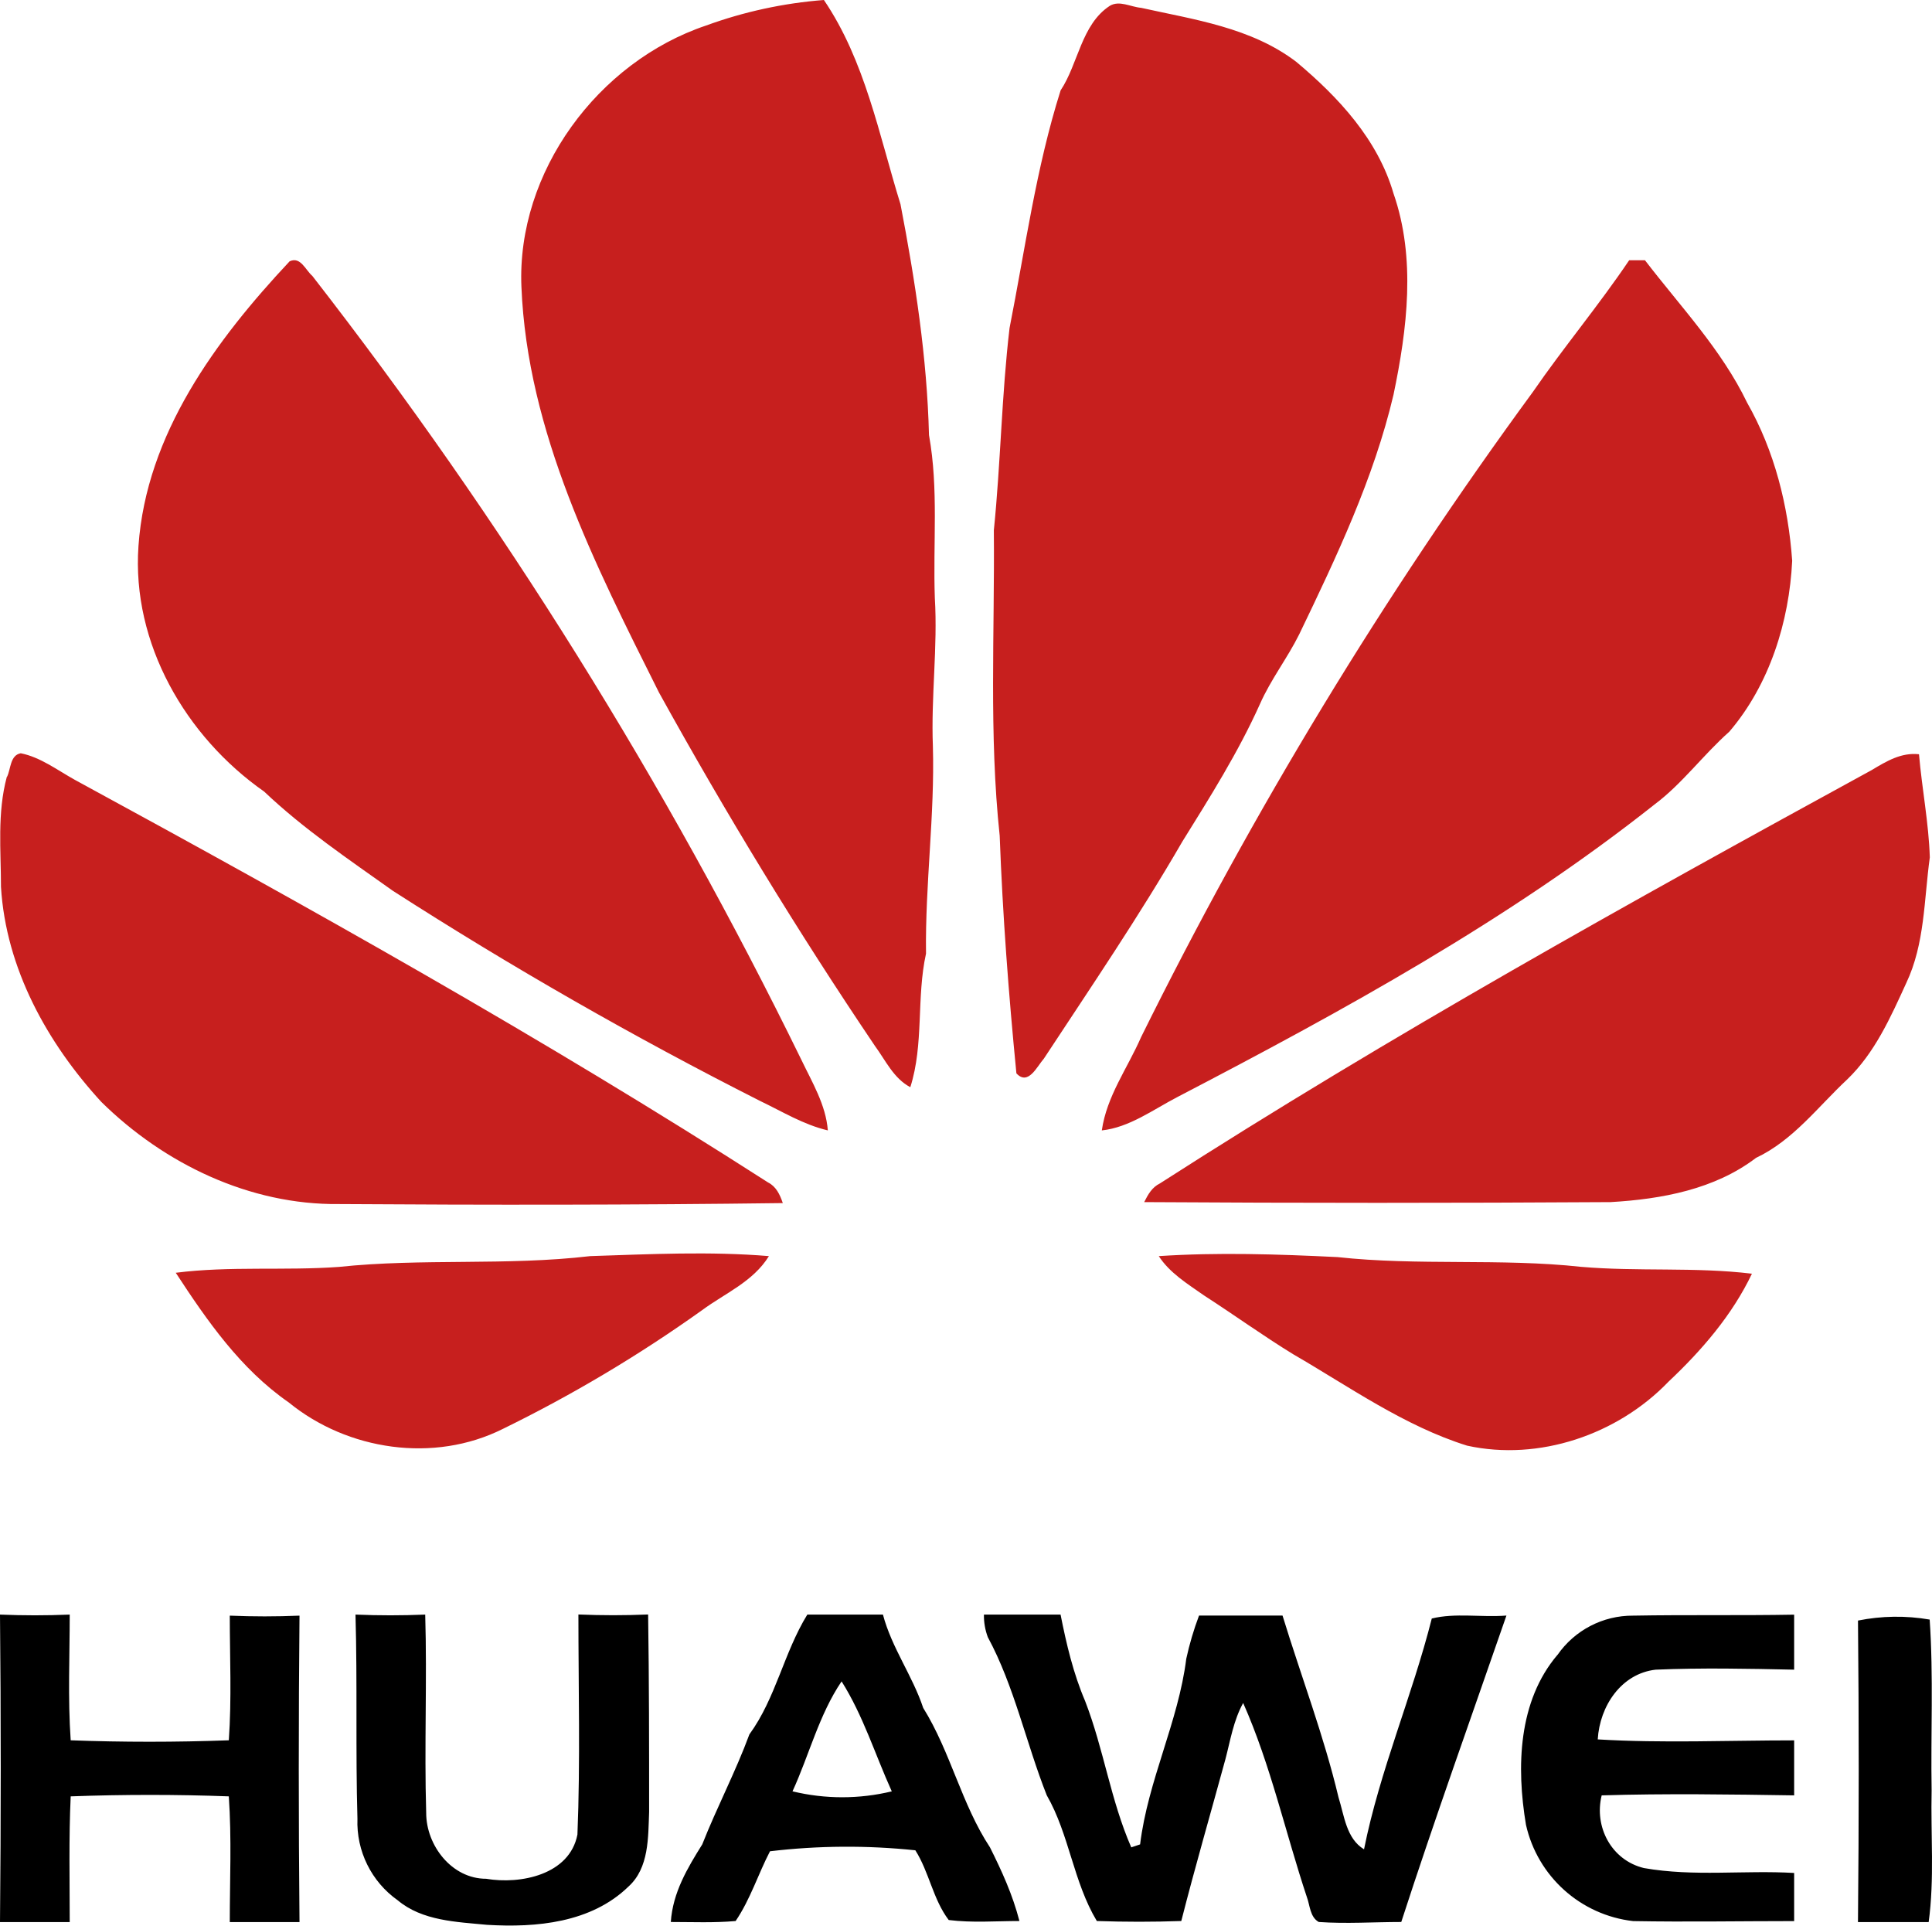
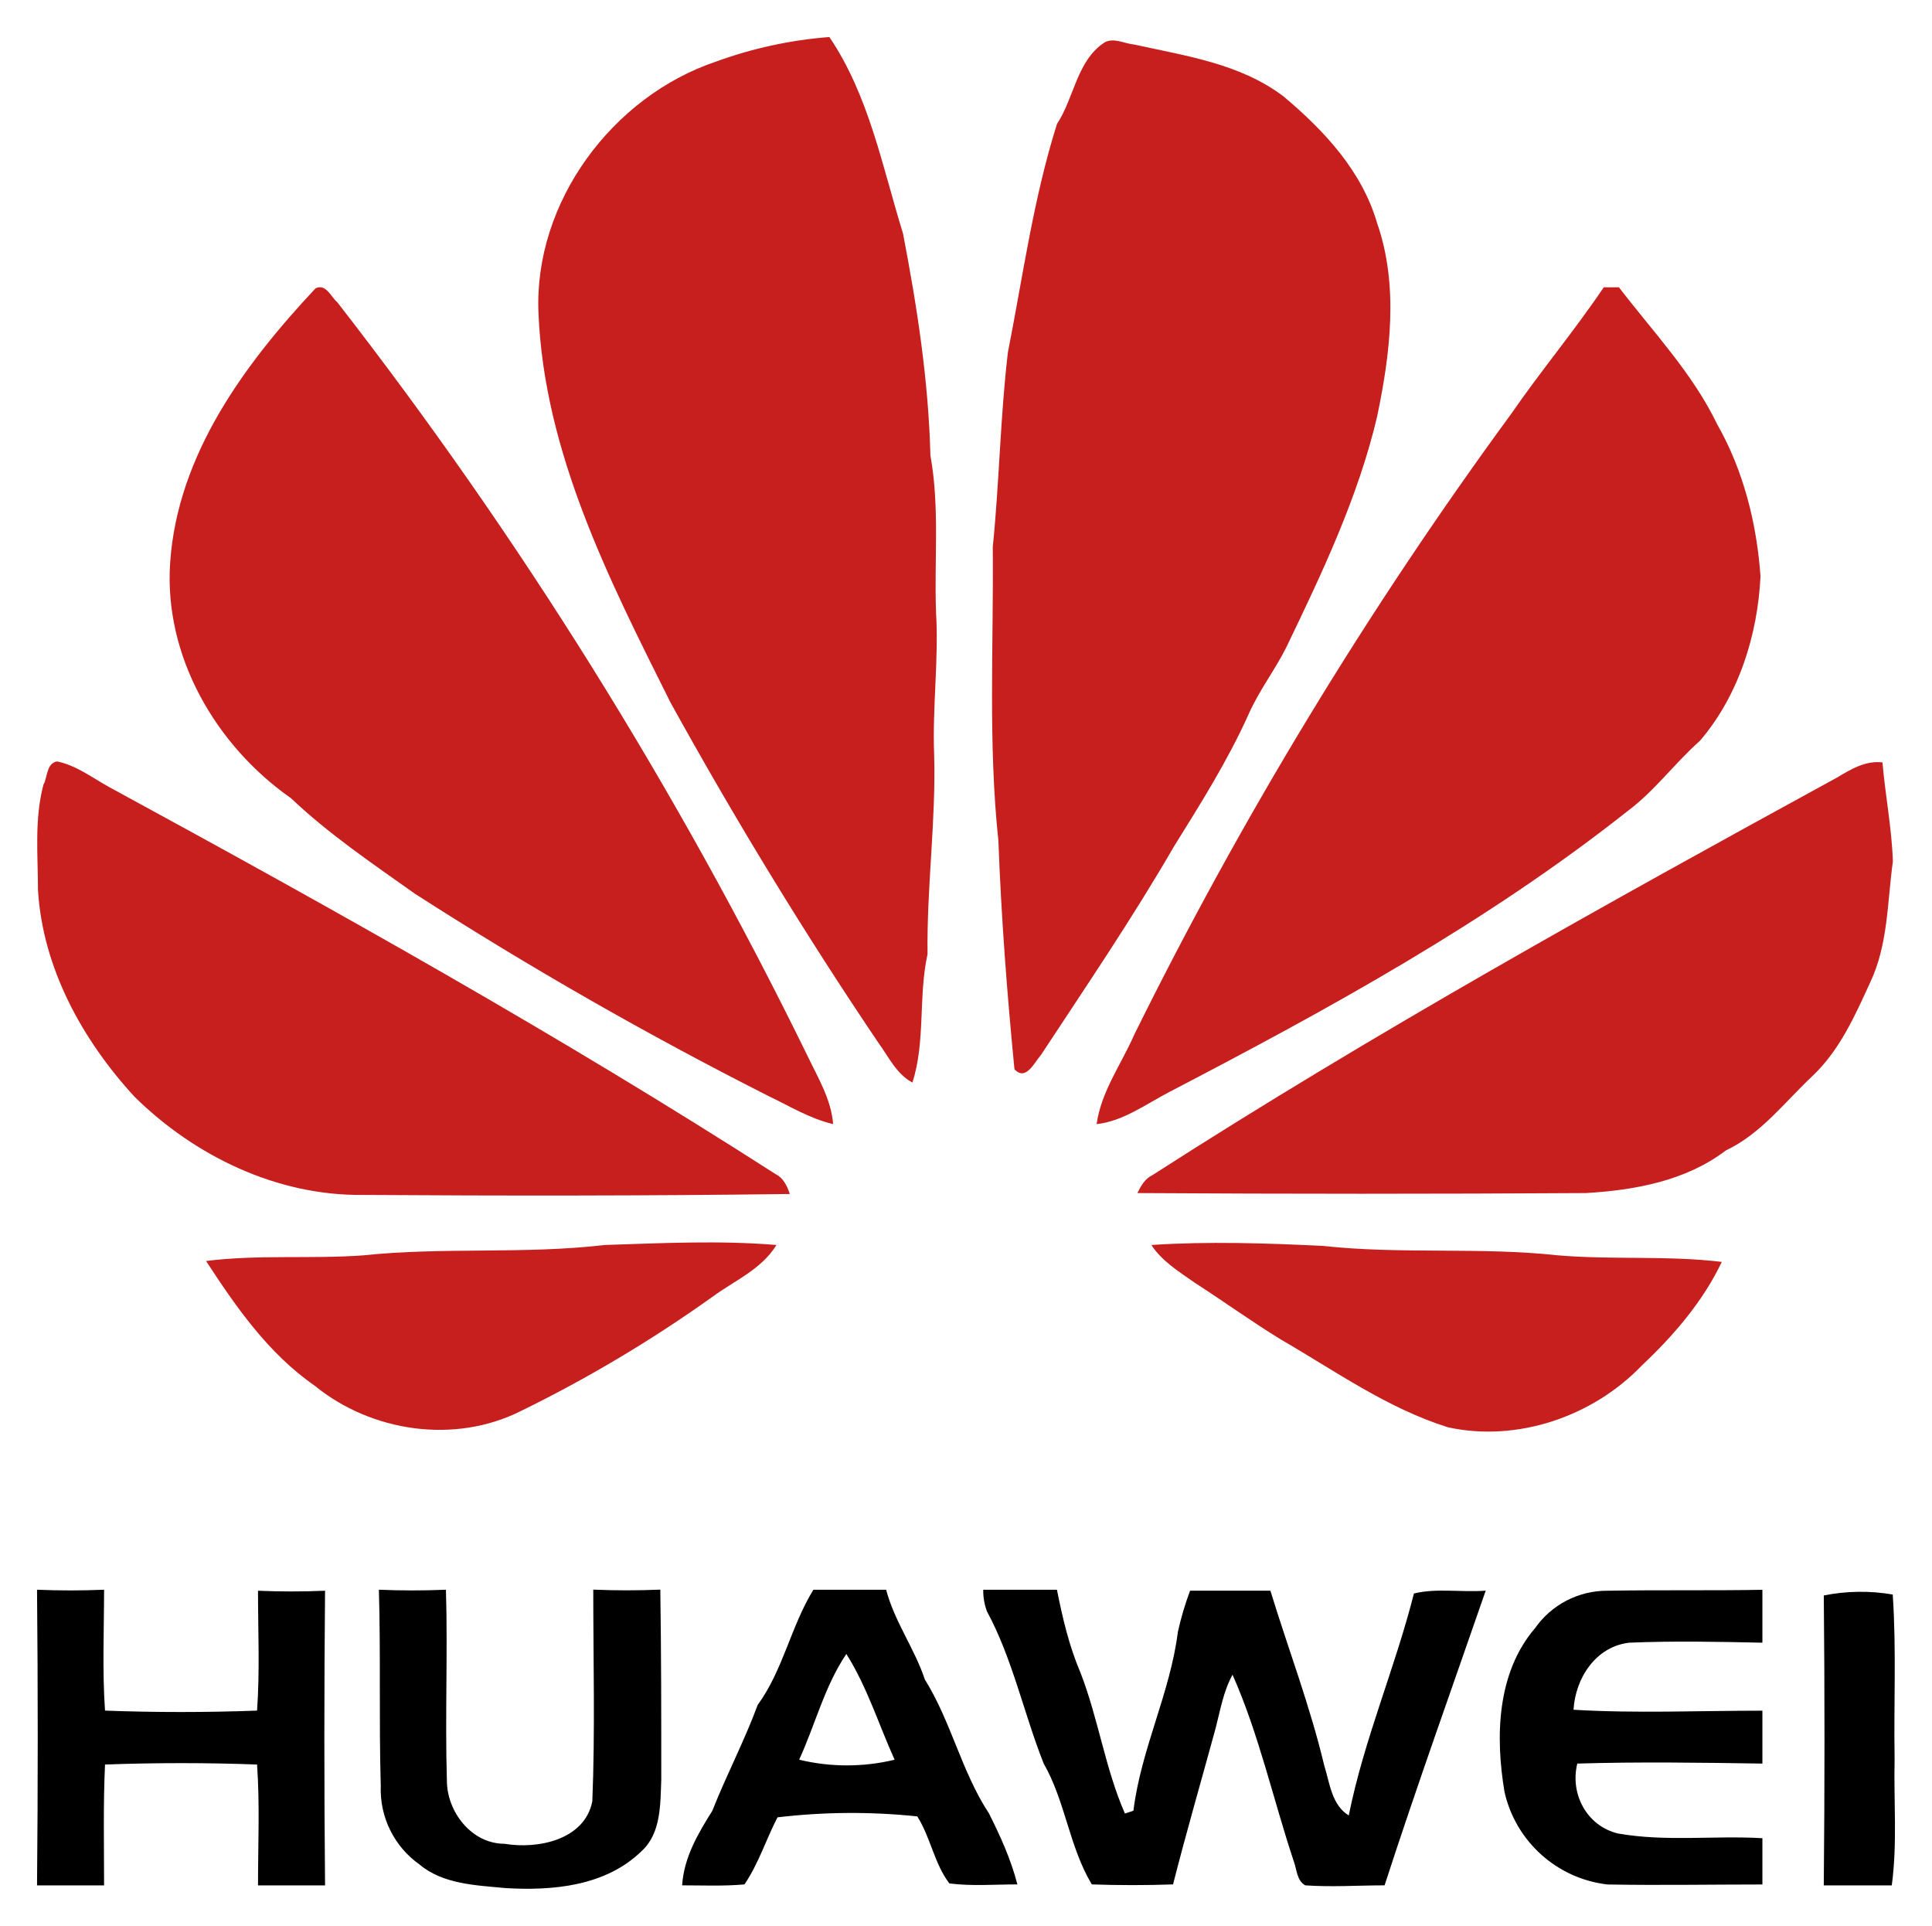
- <svg xmlns="http://www.w3.org/2000/svg" viewBox="18.75 17.31 992.043 988.64" version="1.1">
-   <path d="M381.3 30.42a227.78 227.78 0 0 1 60.51-13.11c21.19 31.26 28.24 69.08 39.33 104.88 7.57 39.33 13.62 78.66 14.63 118.5 5 27.73 2 55.46 3 83.7 1.52 25.21-2 50.43-1 76.14 1 35.3-4 70.6-3.53 106.4-5 22.69-1 46.39-8.06 68.58-8.58-4.54-12.61-13.62-18.16-21.18-39.83-59-76.64-119.51-110.93-181.53-32.78-65.55-67.57-133.63-70.6-208.25-2.49-59 39.35-115.48 94.81-134.13z m207.25-10.09c5-3 10.59 0.5 16.13 1 27.23 6.05 56.48 10.08 79.68 27.73 21.68 18.16 41.85 39.84 49.92 67.57 11.59 33.28 7.06 69.59 0 103.37-10.09 42.86-29.25 83.2-48.41 123-6 12.1-14.62 23.2-20.17 35.8-11.09 24.71-25.72 47.9-39.84 70.6-22.18 38.32-46.89 74.62-71.1 111.44-3.53 4-8.06 14.11-14.11 7.56-4-40.85-7.06-81.19-8.58-122-5.54-51.94-2.52-104.38-3-156.82 3.53-34.79 4-69.59 8.07-103.88 8.06-40.84 13.61-82.19 26.22-122 9.07-13.62 10.59-33.79 25.21-43.37z m-421 131.11c5.55-2.53 8.07 4.53 11.6 7.56a2305.54 2305.54 0 0 1 251.06 402.39c5.55 11.6 12.61 23.19 13.62 36.31-12.61-3-23.2-9.59-34.79-15.13a2115.66 2115.66 0 0 1-188.59-107.91c-22.69-16.14-45.89-31.77-66.06-50.93-40.34-28.24-68.07-76.14-64.54-126.06 4-57.49 39.83-105.89 77.65-146.23z m687.8-0.51h8.06c18.16 23.7 39.34 45.89 52.45 73.12C929.93 248.76 937 277 939 305.23c-1.51 31.26-11.6 63.54-32.27 87.74-13.61 12.1-24.2 26.73-38.32 37.31-75.14 59.51-159.85 105.9-245.07 150.27-12.6 6.56-24.71 15.63-38.83 17.15 2.53-17.65 13.12-31.77 20.17-47.91a2240 2240 0 0 1 201.2-331.29c15.63-22.69 33.78-44.37 49.42-67.57z m-833 265.24c2-4 1.51-11.1 7.06-12.11 10.08 2 18.65 8.58 27.73 13.62 120.52 65.55 240.53 132.62 356 206.74 4 2 6.05 6.05 7.56 10.59-76.14 1-152.28 1-227.92 0.5-45.88 0.51-89.75-20.67-122-52.44C43 552.82 21.77 514.49 19.25 472.64c0-18.66-2-37.82 3-56.47z m957.57-3.53c7.56-4.54 15.12-9.08 24.2-8.07 1.51 17.65 5 35.3 5.55 52.94-3 21.69-2.52 44.38-12.11 64.55-8.06 17.65-16.13 35.8-30.25 49.41-15.13 14.12-27.73 31.27-46.9 40.34-21.17 16.14-48.4 21.18-74.62 22.7-79.68 0.5-159.85 0.5-239.52 0 2-4 4-7.57 8.07-9.59 118.49-76.14 242-144.71 365.58-212.28zM192.71 667.79c42.87-4.54 86.23-0.51 129.09-5.55 30.76-1 61.52-2.52 91.77 0-8.06 13.11-22.69 19.16-34.28 27.73a721.31 721.31 0 0 1-102.37 61c-35.29 17.65-79.67 11.09-109.92-13.62-24.71-17.14-41.86-41.85-58-66.56 27.73-3.53 56-1 83.7-3z m421.05-5.55c30.26-2 61-1 91.77 0.5 41.35 4.54 83.71 0.51 125.06 5 29.24 2.52 58.49 0 87.74 3.53-10.09 21.17-25.72 39.33-42.86 55.46-26.22 27.27-66.56 40.9-103.37 32.83-32.28-10.09-60.51-30.26-89.26-46.9-15.63-9.58-30.25-20.17-45.88-30.25-8.58-6-17.65-11.6-23.2-20.17z" fill="#C71F1E" />
-   <path d="M18.75 846.29c12.1 0.5 23.7 0.5 35.8 0 0 21.18-1 42.86 0.5 64.54 26.73 1 54 1 81.19 0 1.51-21.18 0.5-42.86 0.5-64 12.1 0.51 23.7 0.51 35.8 0q-0.75 78.68 0 157.33h-35.8c0-21.68 1-42.86-0.5-64.54-26.73-1-54-1-81.19 0-1 21.68-0.5 42.86-0.5 64.54h-35.8c0.5-53 0.5-105.39 0-157.83z m182.54 0c12.1 0.5 23.7 0.5 35.8 0 1 33.78-0.51 67.57 0.5 101.86 0 16.64 13.11 33.78 30.76 33.78 17.65 3 42.86-2 46.9-22.69 1.51-37.31 0.5-75.13 0.5-113 12.1 0.5 23.7 0.5 35.8 0 0.51 33.78 0.51 67.57 0.51 101.35-0.51 13.11 0 28.75-10.59 38.33-19.16 18.65-47.4 21.18-72.61 19.66-15.64-1.51-33.28-2-45.89-12.6a49 49 0 0 1-20.68-41.86c-1-34.79 0-69.58-1-104.88z m232 0h38.83c4.54 17.14 15.13 31.26 20.67 47.9 14.12 22.69 19.67 49.42 34.29 71.61 6.05 12.1 11.6 24.2 15.13 37.82-12.1 0-24.21 1-36.31-0.51-8.07-10.59-10.08-24.71-17.14-35.8a336.18 336.18 0 0 0-74.63 0.5c-6.05 11.6-10.09 24.71-17.65 35.81-11.09 1-22.19 0.5-33.28 0.5 1-15.13 8.57-27.73 16.14-39.84 7.56-19.16 17.14-37.31 24.2-56.47 13.61-18.66 17.65-41.85 29.75-61.52z m-7.56 90.76a108.52 108.52 0 0 0 50.93 0c-8.66-19.16-14.66-38.82-25.77-56.47-11.6 17.14-16.64 37.82-25.21 56.47zM524 846.29h39.33c3 15.13 6.55 30.25 12.6 44.37 9.58 24.71 13.11 50.93 23.7 75.14l4.54-1.52c4-32.77 19.67-63 23.7-95.3a159.57 159.57 0 0 1 6.56-22.19h42.87c9.58 31.27 21.18 61.52 28.74 93.29 3 9.58 4 21.18 13.11 26.73 8.07-40.34 24.71-78.67 34.79-118.5 12.1-3 25.21-0.51 38.33-1.52-18.16 52.45-36.81 104.38-54 157.33-14.12 0-28.24 1-42.36 0-4.53-2.52-4.53-8.57-6.05-12.61-11.09-33.28-18.65-68.07-32.77-99.84-5 9.08-6.56 19.16-9.08 28.74-7.56 27.74-15.63 55.47-22.69 83.21-14.62 0.5-28.74 0.5-43.37 0-12.1-20.17-14.12-44.38-25.71-64.55-10.59-26.72-16.64-56-30.26-81.18a31.36 31.36 0 0 1-2-11.6zM818.49 867a46.9 46.9 0 0 1 38.82-20.17c27.74-0.5 55 0 82.7-0.5v28.24c-23.7-0.51-47.4-1-71.1 0-17.65 2-28.74 18.65-29.75 35.8 33.28 2 67.07 0.5 100.85 0.5v28.24c-32.78-0.5-66.06-1-98.83 0-4 16.14 5 33.28 21.68 37.32 25.72 4.53 51.43 1 77.15 2.52v24.71c-27.73 0-55 0.5-82.7 0a63.87 63.87 0 0 1-55-49.42c-5-29.75-4-63.54 16.14-87.24z m154.3-17.64a100.14 100.14 0 0 1 36.81-0.51c2 29.25 0.5 58.49 1 87.74-0.51 22.69 1.51 45.38-1.52 67.57h-36.3c0.51-51.98 0.51-103.41 0.01-154.84z" />
+ <svg xmlns="http://www.w3.org/2000/svg" viewBox="0 0 200.662 200" version="1.1">
+   <g data-fit="1" transform="scale(0.194517) translate(1.0228 2.4628)">
+     <path d="M381.3 30.42a227.78 227.78 0 0 1 60.51-13.11c21.19 31.26 28.24 69.08 39.33 104.88 7.57 39.33 13.62 78.66 14.63 118.5 5 27.73 2 55.46 3 83.7 1.52 25.21-2 50.43-1 76.14 1 35.3-4 70.6-3.53 106.4-5 22.69-1 46.39-8.06 68.58-8.58-4.54-12.61-13.62-18.16-21.18-39.83-59-76.64-119.51-110.93-181.53-32.78-65.55-67.57-133.63-70.6-208.25-2.49-59 39.35-115.48 94.81-134.13z m207.25-10.09c5-3 10.59 0.5 16.13 1 27.23 6.05 56.48 10.08 79.68 27.73 21.68 18.16 41.85 39.84 49.92 67.57 11.59 33.28 7.06 69.59 0 103.37-10.09 42.86-29.25 83.2-48.41 123-6 12.1-14.62 23.2-20.17 35.8-11.09 24.71-25.72 47.9-39.84 70.6-22.18 38.32-46.89 74.62-71.1 111.44-3.53 4-8.06 14.11-14.11 7.56-4-40.85-7.06-81.19-8.58-122-5.54-51.94-2.52-104.38-3-156.82 3.53-34.79 4-69.59 8.07-103.88 8.06-40.84 13.61-82.19 26.22-122 9.07-13.62 10.59-33.79 25.21-43.37z m-421 131.11c5.55-2.53 8.07 4.53 11.6 7.56a2305.54 2305.54 0 0 1 251.06 402.39c5.55 11.6 12.61 23.19 13.62 36.31-12.61-3-23.2-9.59-34.79-15.13a2115.66 2115.66 0 0 1-188.59-107.91c-22.69-16.14-45.89-31.77-66.06-50.93-40.34-28.24-68.07-76.14-64.54-126.06 4-57.49 39.83-105.89 77.65-146.23z m687.8-0.51h8.06c18.16 23.7 39.34 45.89 52.45 73.12C929.93 248.76 937 277 939 305.23c-1.51 31.26-11.6 63.54-32.27 87.74-13.61 12.1-24.2 26.73-38.32 37.31-75.14 59.51-159.85 105.9-245.07 150.27-12.6 6.56-24.71 15.63-38.83 17.15 2.53-17.65 13.12-31.77 20.17-47.91a2240 2240 0 0 1 201.2-331.29c15.63-22.69 33.78-44.37 49.42-67.57z m-833 265.24c2-4 1.51-11.1 7.06-12.11 10.08 2 18.65 8.58 27.73 13.62 120.52 65.55 240.53 132.62 356 206.74 4 2 6.05 6.05 7.56 10.59-76.14 1-152.28 1-227.92 0.5-45.88 0.51-89.75-20.67-122-52.44C43 552.82 21.77 514.49 19.25 472.64c0-18.66-2-37.82 3-56.47z m957.57-3.53c7.56-4.54 15.12-9.08 24.2-8.07 1.51 17.65 5 35.3 5.55 52.94-3 21.69-2.52 44.38-12.11 64.55-8.06 17.65-16.13 35.8-30.25 49.41-15.13 14.12-27.73 31.27-46.9 40.34-21.17 16.14-48.4 21.18-74.62 22.7-79.68 0.5-159.85 0.5-239.52 0 2-4 4-7.57 8.07-9.59 118.49-76.14 242-144.71 365.58-212.28zM192.71 667.79c42.87-4.54 86.23-0.51 129.09-5.55 30.76-1 61.52-2.52 91.77 0-8.06 13.11-22.69 19.16-34.28 27.73a721.31 721.31 0 0 1-102.37 61c-35.29 17.65-79.67 11.09-109.92-13.62-24.71-17.14-41.86-41.85-58-66.56 27.73-3.53 56-1 83.7-3z m421.05-5.55c30.26-2 61-1 91.77 0.5 41.35 4.54 83.71 0.51 125.06 5 29.24 2.52 58.49 0 87.74 3.53-10.09 21.17-25.72 39.33-42.86 55.46-26.22 27.27-66.56 40.9-103.37 32.83-32.28-10.09-60.51-30.26-89.26-46.9-15.63-9.58-30.25-20.17-45.88-30.25-8.58-6-17.65-11.6-23.2-20.17z" fill="#C71F1E" />
+     <path d="M18.75 846.29c12.1 0.5 23.7 0.5 35.8 0 0 21.18-1 42.86 0.5 64.54 26.73 1 54 1 81.19 0 1.51-21.18 0.5-42.86 0.5-64 12.1 0.51 23.7 0.51 35.8 0q-0.75 78.68 0 157.33h-35.8c0-21.68 1-42.86-0.5-64.54-26.73-1-54-1-81.19 0-1 21.68-0.5 42.86-0.5 64.54h-35.8c0.5-53 0.5-105.39 0-157.83z m182.54 0c12.1 0.5 23.7 0.5 35.8 0 1 33.78-0.51 67.57 0.5 101.86 0 16.64 13.11 33.78 30.76 33.78 17.65 3 42.86-2 46.9-22.69 1.51-37.31 0.5-75.13 0.5-113 12.1 0.5 23.7 0.5 35.8 0 0.51 33.78 0.51 67.57 0.51 101.35-0.51 13.11 0 28.75-10.59 38.33-19.16 18.65-47.4 21.18-72.61 19.66-15.64-1.51-33.28-2-45.89-12.6a49 49 0 0 1-20.68-41.86c-1-34.79 0-69.58-1-104.88z m232 0h38.83c4.54 17.14 15.13 31.26 20.67 47.9 14.12 22.69 19.67 49.42 34.29 71.61 6.05 12.1 11.6 24.2 15.13 37.82-12.1 0-24.21 1-36.31-0.51-8.07-10.59-10.08-24.71-17.14-35.8a336.18 336.18 0 0 0-74.63 0.5c-6.05 11.6-10.09 24.71-17.65 35.81-11.09 1-22.19 0.5-33.28 0.5 1-15.13 8.57-27.73 16.14-39.84 7.56-19.16 17.14-37.31 24.2-56.47 13.61-18.66 17.65-41.85 29.75-61.52z m-7.56 90.76a108.52 108.52 0 0 0 50.93 0c-8.66-19.16-14.66-38.82-25.77-56.47-11.6 17.14-16.64 37.82-25.21 56.47zM524 846.29h39.33c3 15.13 6.55 30.25 12.6 44.37 9.58 24.71 13.11 50.93 23.7 75.14l4.54-1.52c4-32.77 19.67-63 23.7-95.3a159.57 159.57 0 0 1 6.56-22.19h42.87c9.58 31.27 21.18 61.52 28.74 93.29 3 9.58 4 21.18 13.11 26.73 8.07-40.34 24.71-78.67 34.79-118.5 12.1-3 25.21-0.51 38.33-1.52-18.16 52.45-36.81 104.38-54 157.33-14.12 0-28.24 1-42.36 0-4.53-2.52-4.53-8.57-6.05-12.61-11.09-33.28-18.65-68.07-32.77-99.84-5 9.08-6.56 19.16-9.08 28.74-7.56 27.74-15.63 55.47-22.69 83.21-14.62 0.5-28.74 0.5-43.37 0-12.1-20.17-14.12-44.38-25.71-64.55-10.59-26.72-16.64-56-30.26-81.18a31.36 31.36 0 0 1-2-11.6zM818.49 867a46.9 46.9 0 0 1 38.82-20.17c27.74-0.5 55 0 82.7-0.5v28.24c-23.7-0.51-47.4-1-71.1 0-17.65 2-28.74 18.65-29.75 35.8 33.28 2 67.07 0.5 100.85 0.5v28.24c-32.78-0.5-66.06-1-98.83 0-4 16.14 5 33.28 21.68 37.32 25.72 4.53 51.43 1 77.15 2.52v24.71c-27.73 0-55 0.5-82.7 0a63.87 63.87 0 0 1-55-49.42c-5-29.75-4-63.54 16.14-87.24z m154.3-17.64a100.14 100.14 0 0 1 36.81-0.51c2 29.25 0.5 58.49 1 87.74-0.51 22.69 1.51 45.38-1.52 67.57h-36.3c0.51-51.98 0.51-103.41 0.01-154.84z" />
+   </g>
</svg>
